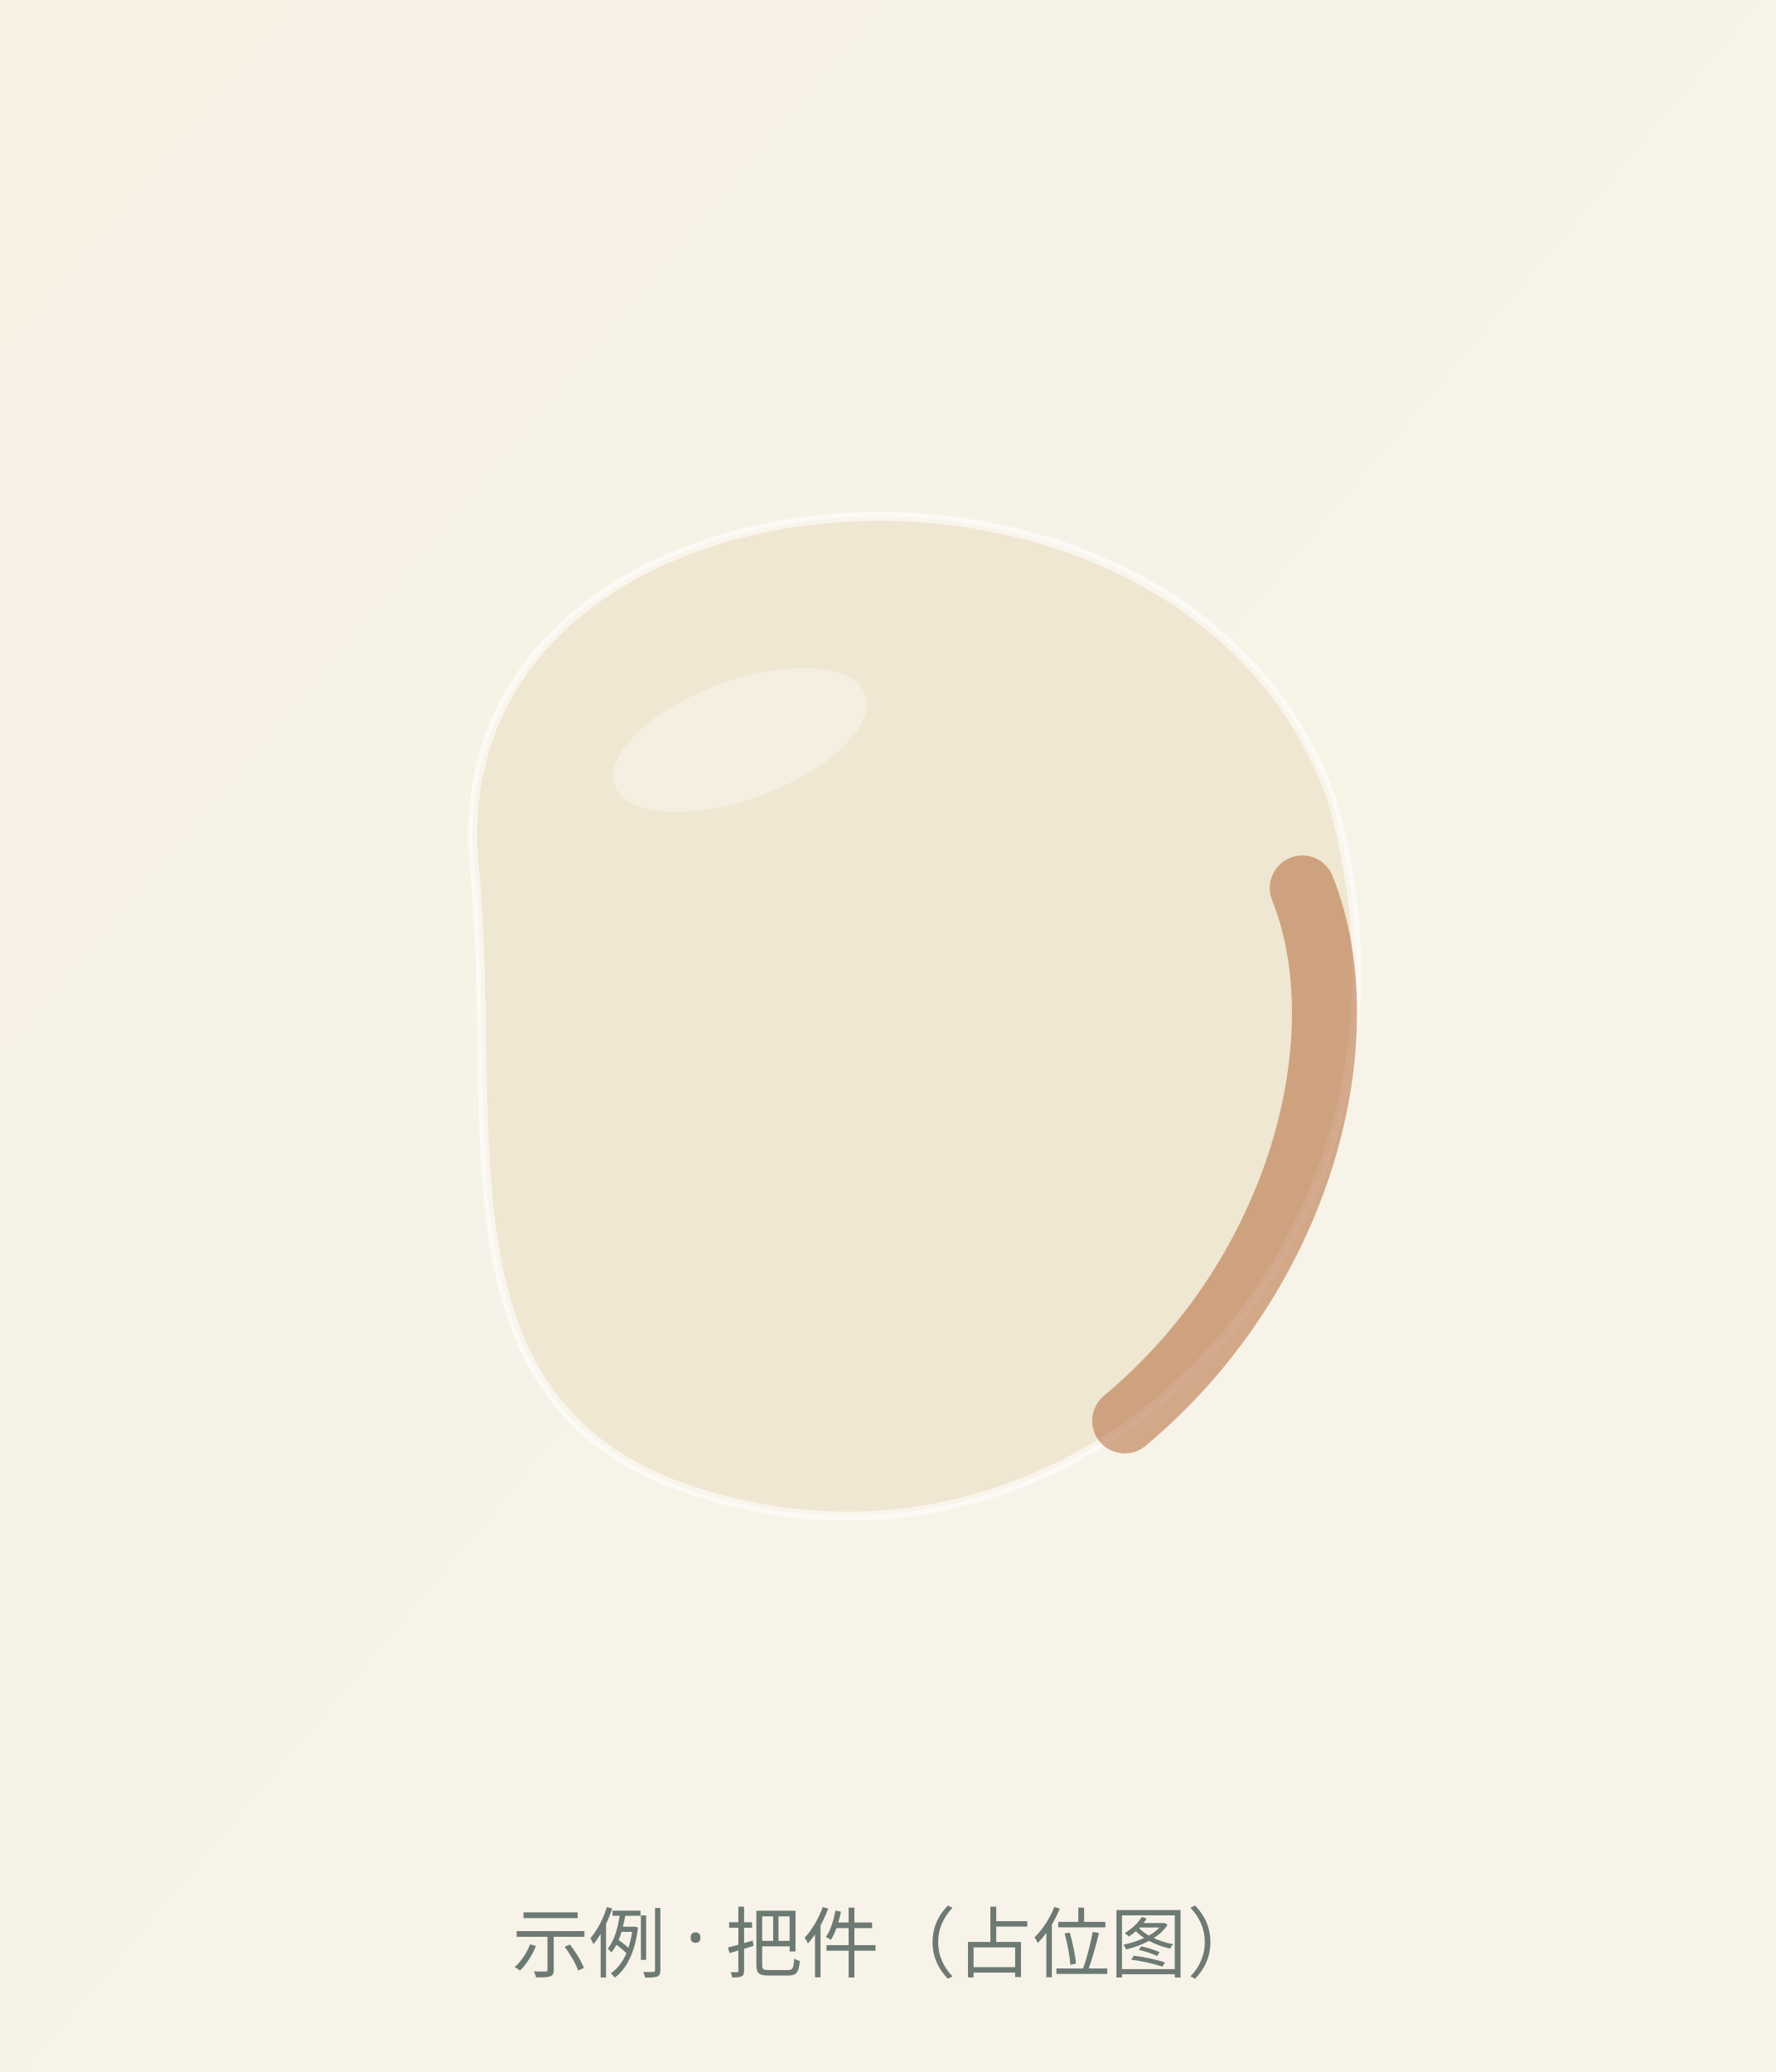
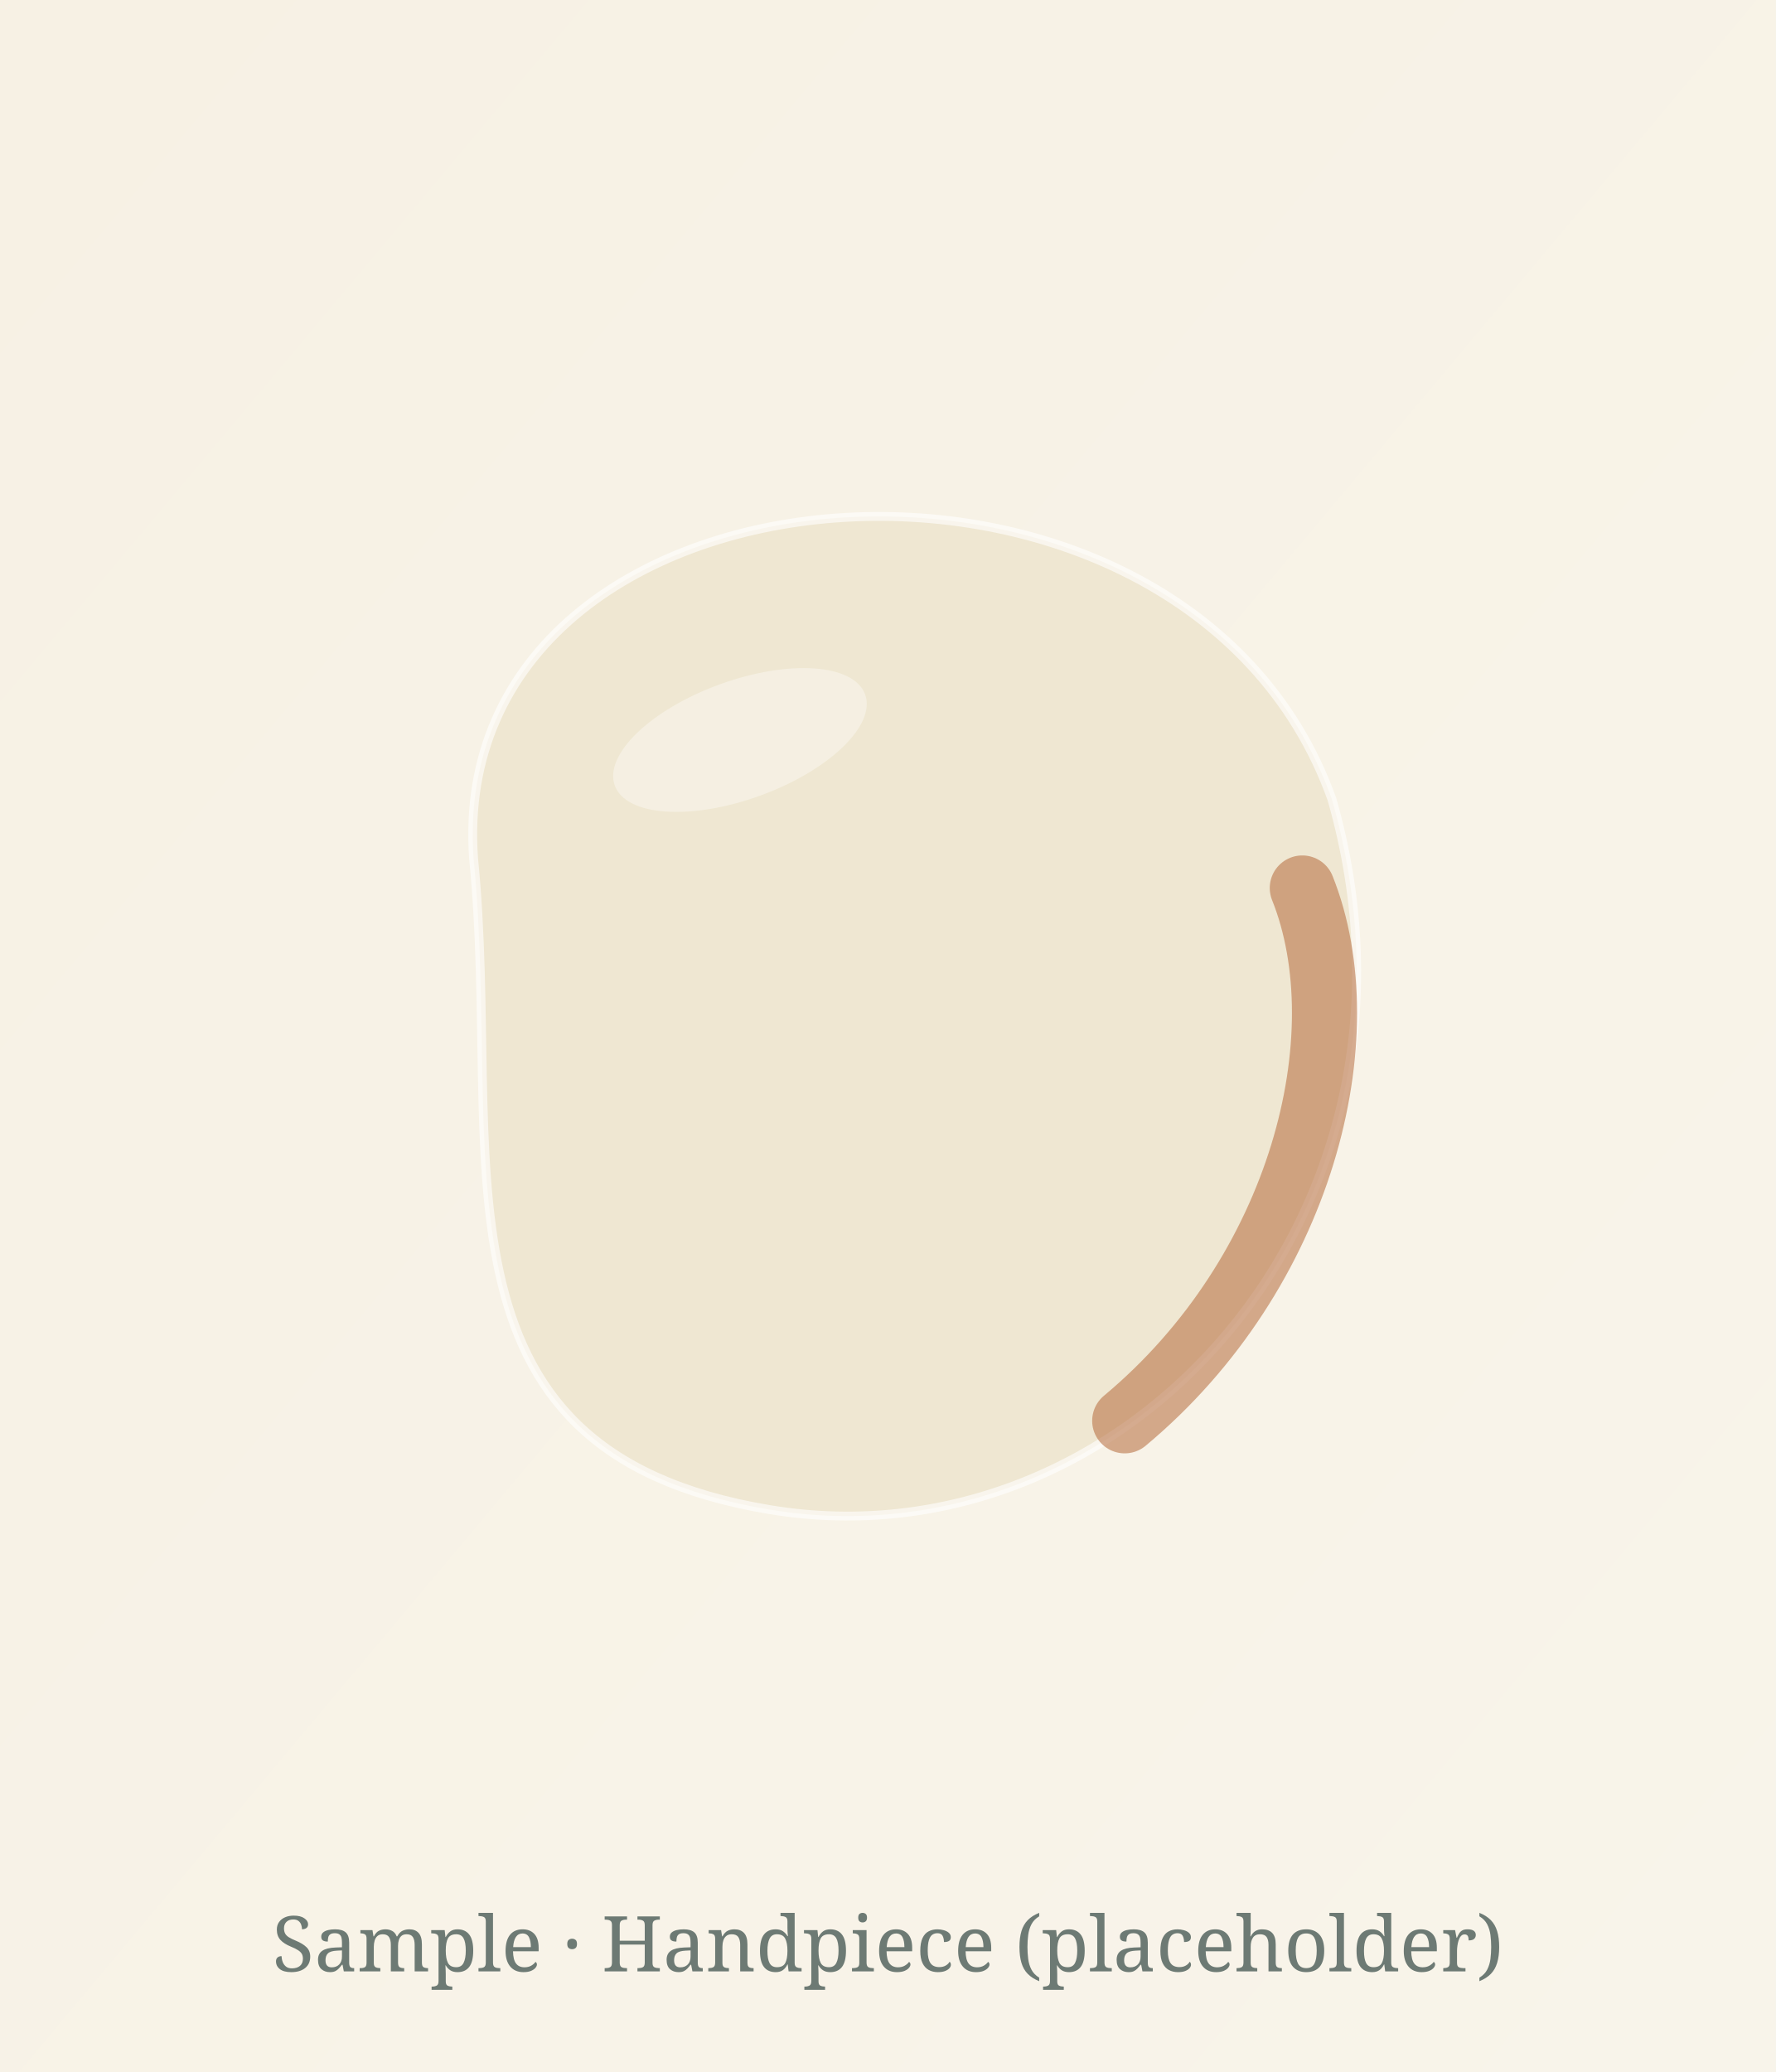
<svg xmlns="http://www.w3.org/2000/svg" viewBox="0 0 600 700" width="600" height="700">
  <defs>
    <linearGradient id="bg" x1="0" y1="0" x2="1" y2="1">
      <stop offset="0" stop-color="#f7f1e4" />
      <stop offset="1" stop-color="#f8f4ea" />
    </linearGradient>
  </defs>
  <rect width="600" height="700" fill="url(#bg)" />
  <path d="M160.0 290.0 C 150.0 150.0, 400.0 130.0, 450.0 270.0 C 490.0 410.0, 380.0 530.0, 260.0 510.0 C 140.0 490.0, 170.0 390.0, 160.0 290.0 Z" fill="#efe7d2" stroke="#ffffff" stroke-opacity=".6" stroke-width="3" />
  <path d="M380.0 480.0 C 440.0 430.0, 460.0 350.0, 440.0 300.0" fill="none" stroke="#b56a3a" stroke-opacity=".55" stroke-width="22" stroke-linecap="round" />
  <ellipse cx="250.0" cy="250.0" rx="45" ry="20" fill="#fff" fill-opacity=".35" transform="rotate(-20 250.0 250.0)" />
-   <text x="300.0" y="666" text-anchor="middle" font-family="serif" font-size="26" fill="#6d7a74">示例 · 把件（占位图）</text>
+   <text x="300.0" y="666" text-anchor="middle" font-family="serif" font-size="26" fill="#6d7a74">Sample · Handpiece (placeholder)</text>
</svg>
